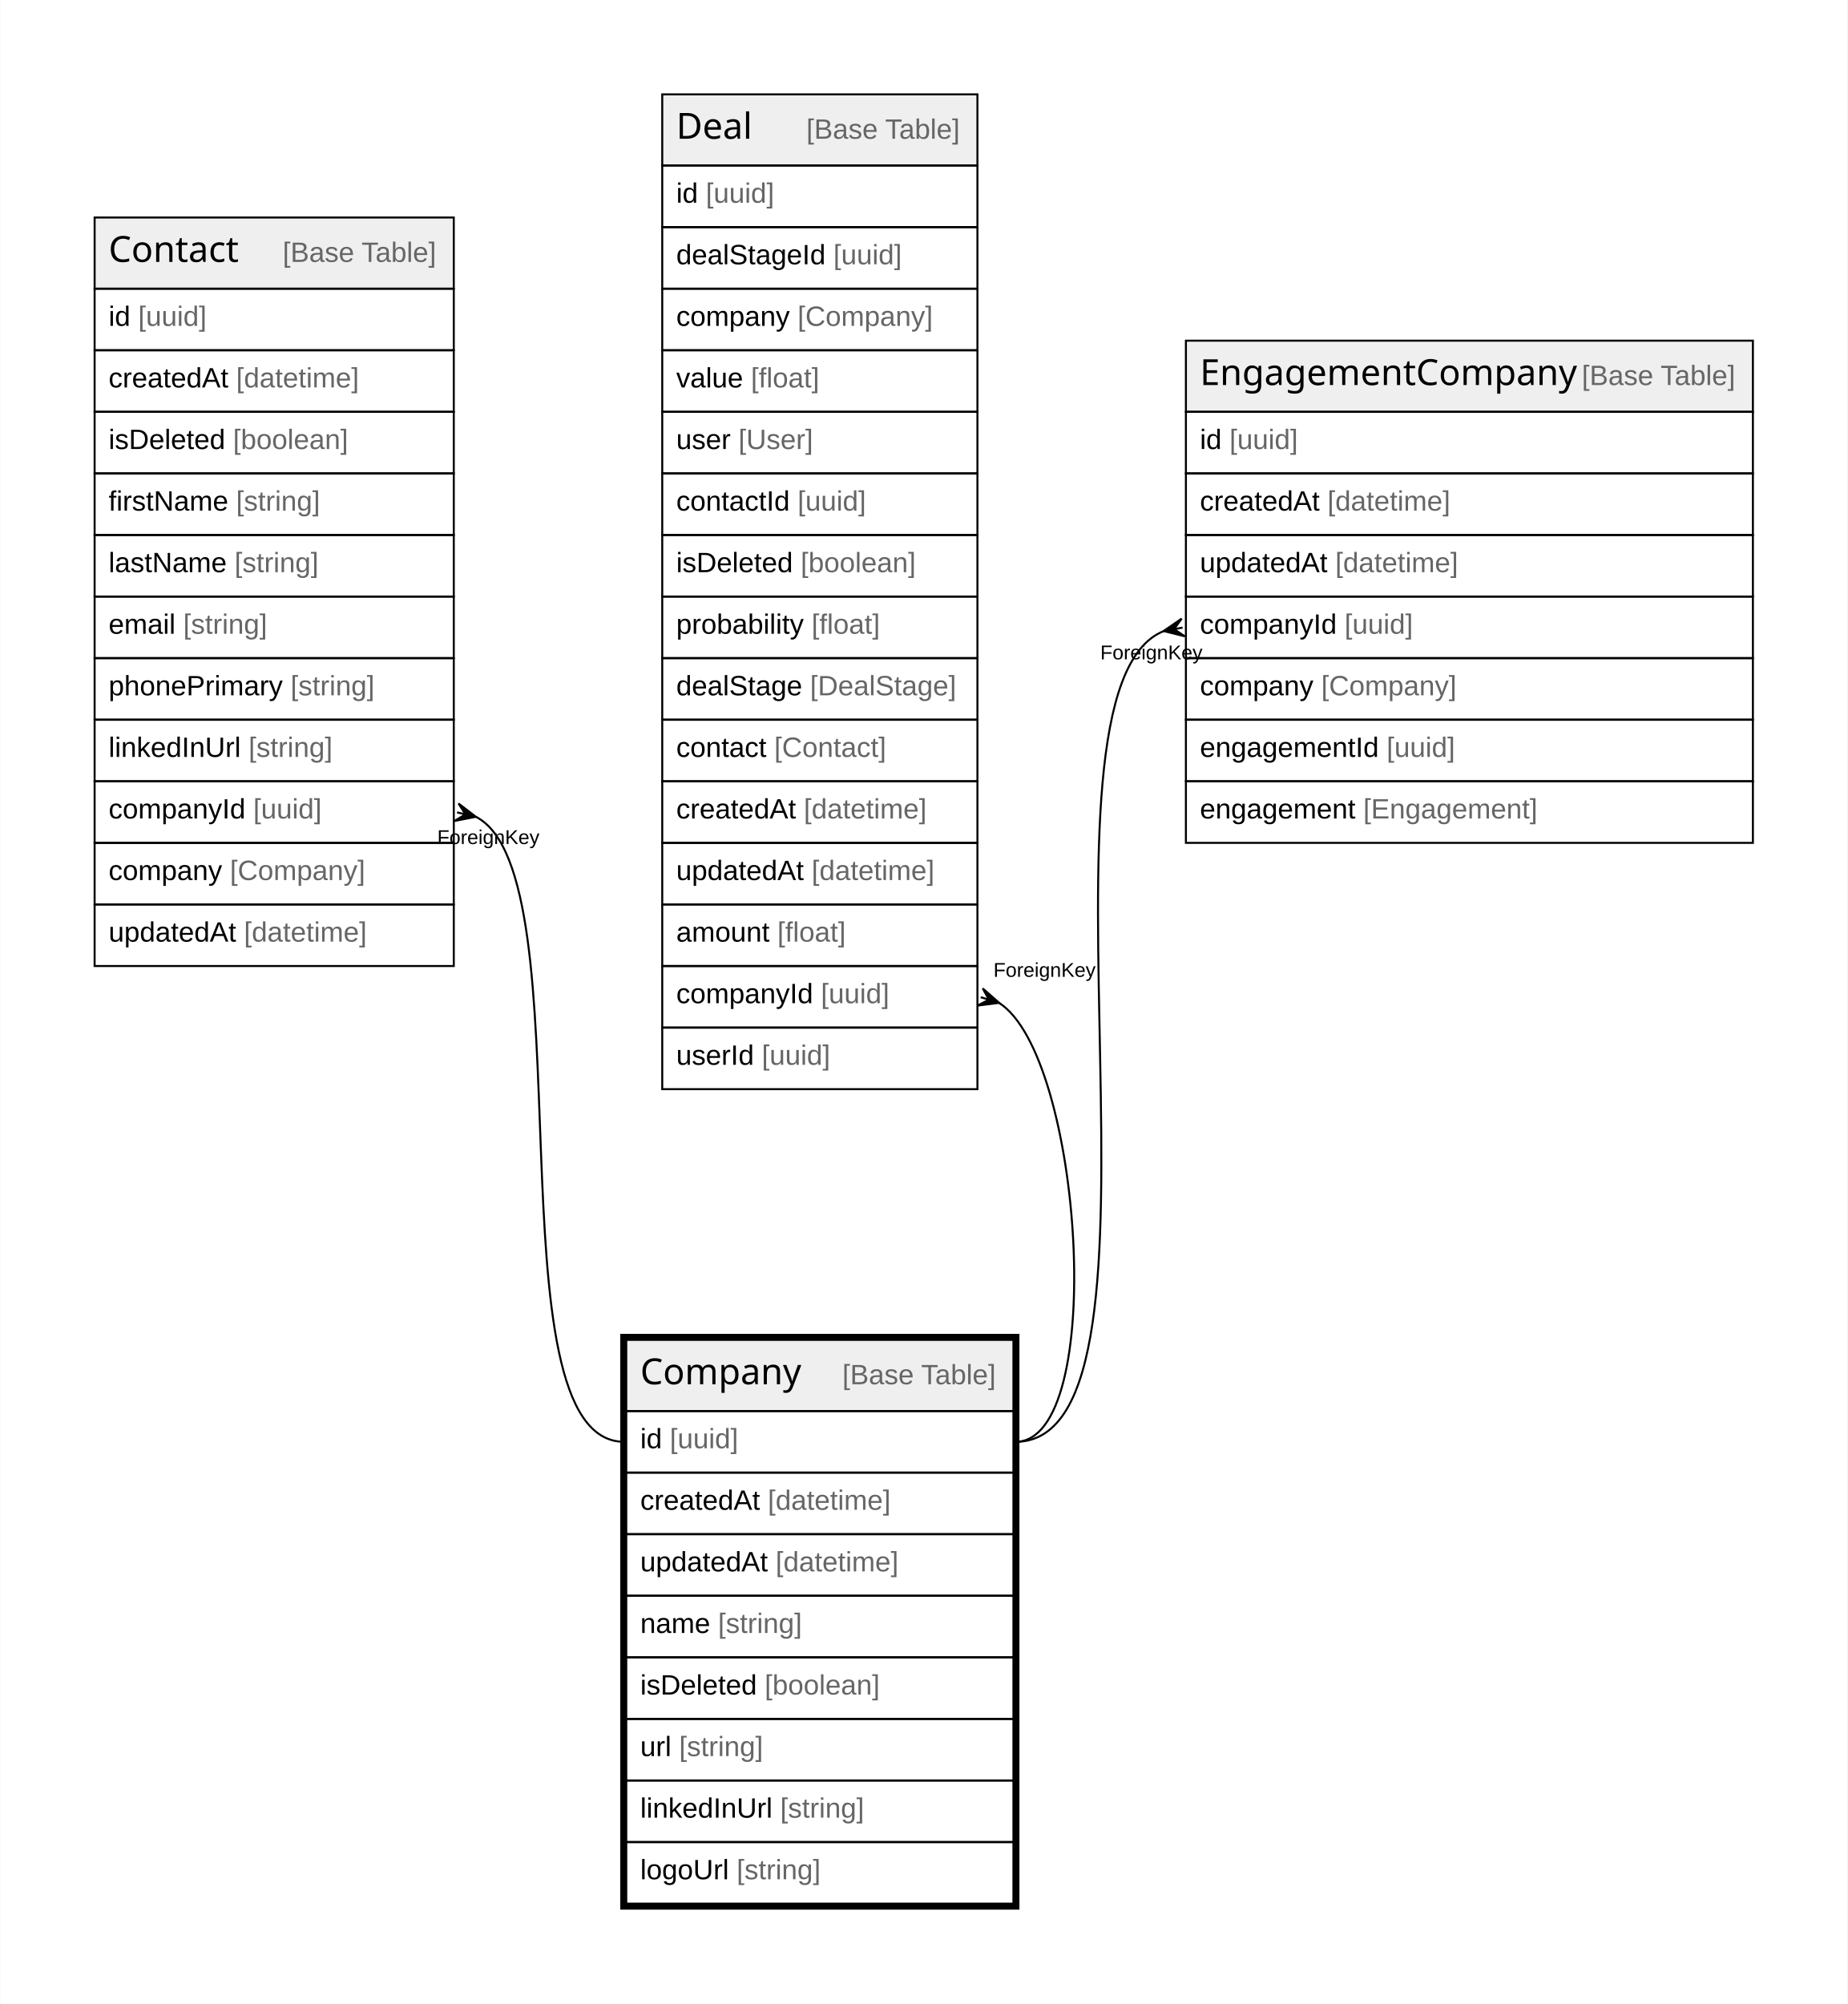
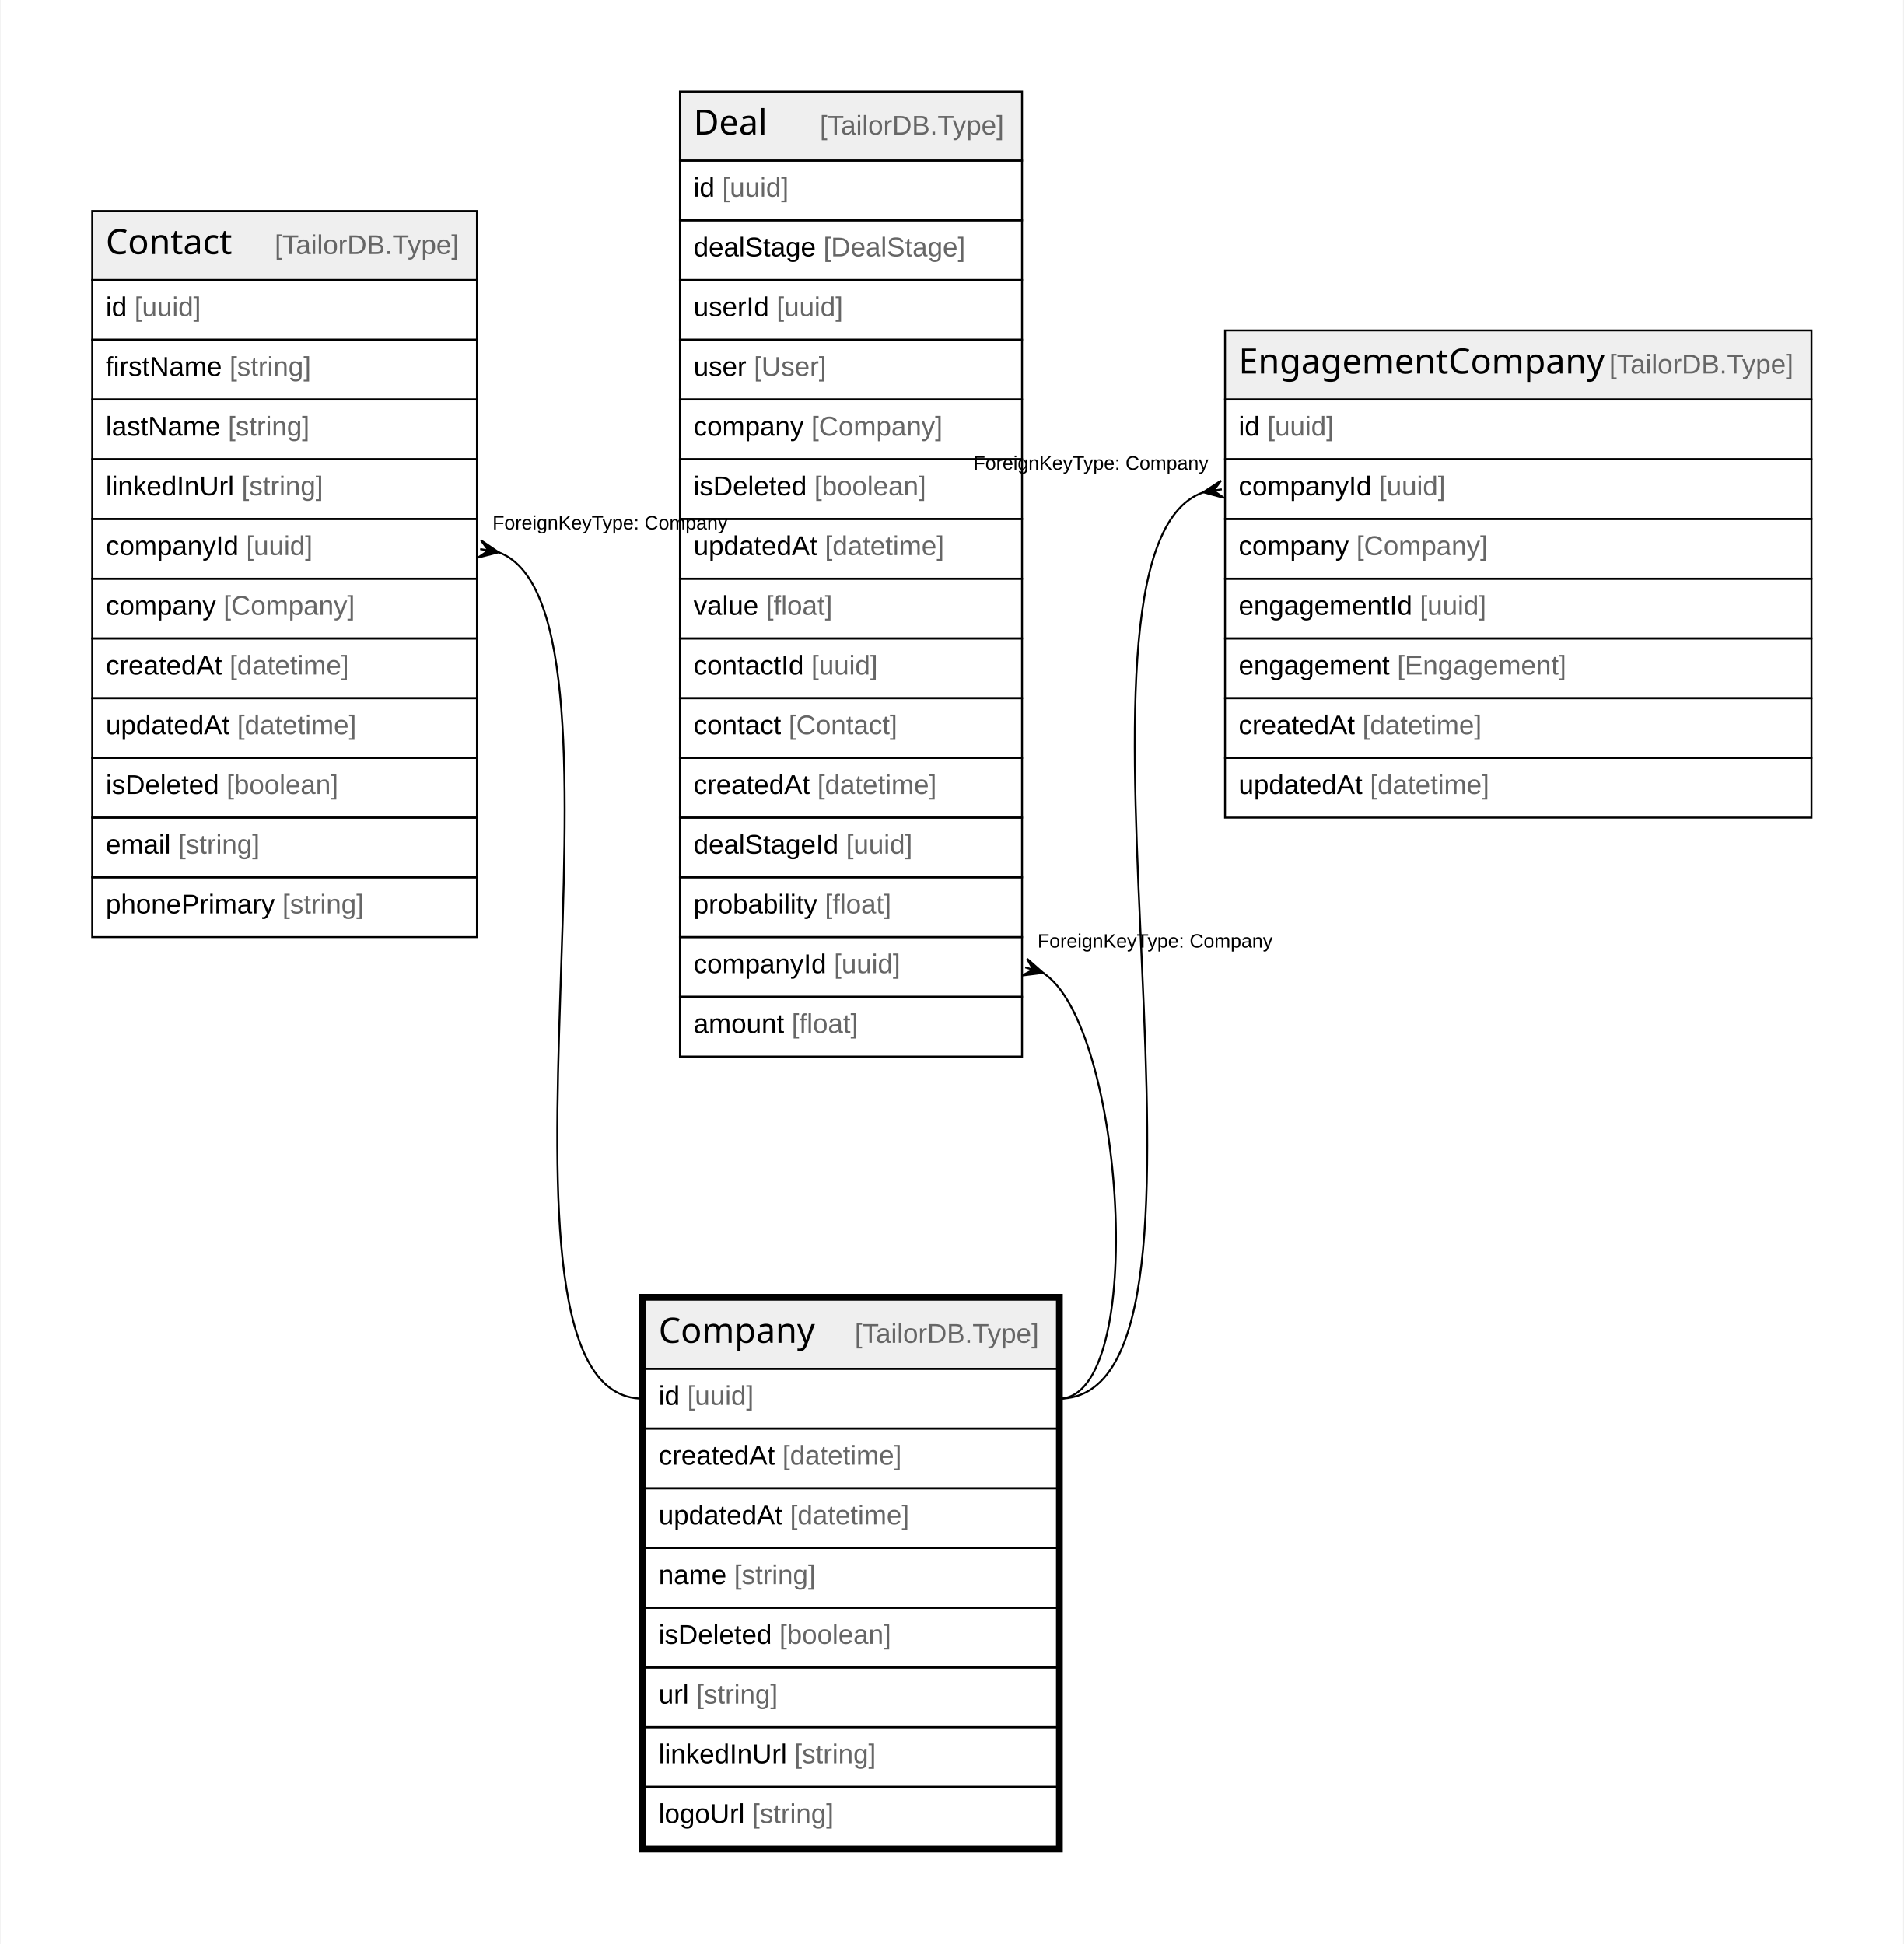
- <svg xmlns="http://www.w3.org/2000/svg" width="924pt" height="1002pt" viewBox="0.00 0.00 924.09 1002.40">
+ <svg xmlns="http://www.w3.org/2000/svg" width="981pt" height="1002pt" viewBox="0.00 0.00 980.74 1002.40">
  <g id="graph0" class="graph" transform="scale(1 1) rotate(0) translate(4 998.4)">
-     <polygon fill="white" stroke="none" points="-4,4 -4,-998.4 920.09,-998.4 920.09,4 -4,4" />
+     <polygon fill="white" stroke="none" points="-4,4 -4,-998.4 976.74,-998.4 976.74,4 -4,4" />
    <g id="node1" class="node">
-       <polygon fill="#efefef" stroke="none" points="309.2,-292.6 309.2,-328.2 502.91,-328.2 502.91,-292.6 309.2,-292.6" />
-       <polygon fill="none" stroke="black" points="309.2,-292.6 309.2,-328.2 502.91,-328.2 502.91,-292.6 309.2,-292.6" />
-       <text text-anchor="start" x="316.2" y="-306" font-family="Arial Bold" font-size="18.00">Company</text>
-       <text text-anchor="start" x="386.19" y="-306" font-family="Arial" font-size="14.00">    </text>
-       <text text-anchor="start" x="417.31" y="-306" font-family="Arial" font-size="14.00" fill="#666666">[Base Table]</text>
-       <polygon fill="none" stroke="black" points="309.2,-261.8 309.2,-292.6 502.91,-292.6 502.91,-261.8 309.2,-261.8" />
-       <text text-anchor="start" x="316.2" y="-274" font-family="Arial" font-size="14.00">id </text>
-       <text text-anchor="start" x="330.98" y="-274" font-family="Arial" font-size="14.00" fill="#666666">[uuid]</text>
-       <polygon fill="none" stroke="black" points="309.2,-231 309.2,-261.8 502.91,-261.8 502.91,-231 309.2,-231" />
-       <text text-anchor="start" x="316.2" y="-243.2" font-family="Arial" font-size="14.00">createdAt </text>
-       <text text-anchor="start" x="380.01" y="-243.2" font-family="Arial" font-size="14.00" fill="#666666">[datetime]</text>
-       <polygon fill="none" stroke="black" points="309.2,-200.2 309.2,-231 502.91,-231 502.91,-200.2 309.2,-200.2" />
-       <text text-anchor="start" x="316.2" y="-212.4" font-family="Arial" font-size="14.00">updatedAt </text>
-       <text text-anchor="start" x="383.92" y="-212.4" font-family="Arial" font-size="14.00" fill="#666666">[datetime]</text>
-       <polygon fill="none" stroke="black" points="309.2,-169.4 309.2,-200.2 502.91,-200.2 502.91,-169.4 309.2,-169.4" />
-       <text text-anchor="start" x="316.2" y="-181.6" font-family="Arial" font-size="14.00">name </text>
-       <text text-anchor="start" x="355.11" y="-181.6" font-family="Arial" font-size="14.00" fill="#666666">[string]</text>
-       <polygon fill="none" stroke="black" points="309.2,-138.6 309.2,-169.4 502.91,-169.4 502.91,-138.6 309.2,-138.6" />
-       <text text-anchor="start" x="316.2" y="-150.8" font-family="Arial" font-size="14.00">isDeleted </text>
-       <text text-anchor="start" x="378.45" y="-150.8" font-family="Arial" font-size="14.00" fill="#666666">[boolean]</text>
-       <polygon fill="none" stroke="black" points="309.2,-107.8 309.2,-138.6 502.91,-138.6 502.91,-107.8 309.2,-107.8" />
-       <text text-anchor="start" x="316.2" y="-120" font-family="Arial" font-size="14.00">url </text>
-       <text text-anchor="start" x="335.64" y="-120" font-family="Arial" font-size="14.00" fill="#666666">[string]</text>
-       <polygon fill="none" stroke="black" points="309.2,-77 309.2,-107.8 502.91,-107.8 502.91,-77 309.2,-77" />
-       <text text-anchor="start" x="316.2" y="-89.2" font-family="Arial" font-size="14.00">linkedInUrl </text>
-       <text text-anchor="start" x="386.22" y="-89.2" font-family="Arial" font-size="14.00" fill="#666666">[string]</text>
-       <polygon fill="none" stroke="black" points="309.2,-46.2 309.2,-77 502.91,-77 502.91,-46.2 309.2,-46.2" />
-       <text text-anchor="start" x="316.2" y="-58.4" font-family="Arial" font-size="14.00">logoUrl </text>
-       <text text-anchor="start" x="364.44" y="-58.4" font-family="Arial" font-size="14.00" fill="#666666">[string]</text>
-       <polygon fill="none" stroke="black" stroke-width="3" points="307.7,-44.7 307.7,-329.7 504.41,-329.7 504.41,-44.7 307.7,-44.7" />
+       <polygon fill="#efefef" stroke="none" points="328.2,-292.6 328.2,-328.2 540.56,-328.2 540.56,-292.6 328.2,-292.6" />
+       <polygon fill="none" stroke="black" points="328.2,-292.6 328.2,-328.2 540.56,-328.2 540.56,-292.6 328.2,-292.6" />
+       <text text-anchor="start" x="335.2" y="-306" font-family="Arial Bold" font-size="18.00">Company</text>
+       <text text-anchor="start" x="405.19" y="-306" font-family="Arial" font-size="14.00">    </text>
+       <text text-anchor="start" x="436.31" y="-306" font-family="Arial" font-size="14.00" fill="#666666">[TailorDB.Type]</text>
+       <polygon fill="none" stroke="black" points="328.2,-261.8 328.2,-292.6 540.56,-292.6 540.56,-261.8 328.2,-261.8" />
+       <text text-anchor="start" x="335.2" y="-274" font-family="Arial" font-size="14.00">id </text>
+       <text text-anchor="start" x="349.98" y="-274" font-family="Arial" font-size="14.00" fill="#666666">[uuid]</text>
+       <polygon fill="none" stroke="black" points="328.2,-231 328.2,-261.8 540.56,-261.8 540.56,-231 328.2,-231" />
+       <text text-anchor="start" x="335.2" y="-243.2" font-family="Arial" font-size="14.00">createdAt </text>
+       <text text-anchor="start" x="399.01" y="-243.2" font-family="Arial" font-size="14.00" fill="#666666">[datetime]</text>
+       <polygon fill="none" stroke="black" points="328.2,-200.2 328.2,-231 540.56,-231 540.56,-200.2 328.2,-200.2" />
+       <text text-anchor="start" x="335.2" y="-212.4" font-family="Arial" font-size="14.00">updatedAt </text>
+       <text text-anchor="start" x="402.92" y="-212.4" font-family="Arial" font-size="14.00" fill="#666666">[datetime]</text>
+       <polygon fill="none" stroke="black" points="328.2,-169.4 328.2,-200.2 540.56,-200.2 540.56,-169.4 328.2,-169.4" />
+       <text text-anchor="start" x="335.2" y="-181.6" font-family="Arial" font-size="14.00">name </text>
+       <text text-anchor="start" x="374.11" y="-181.6" font-family="Arial" font-size="14.00" fill="#666666">[string]</text>
+       <polygon fill="none" stroke="black" points="328.2,-138.6 328.2,-169.4 540.56,-169.4 540.56,-138.6 328.2,-138.6" />
+       <text text-anchor="start" x="335.2" y="-150.8" font-family="Arial" font-size="14.00">isDeleted </text>
+       <text text-anchor="start" x="397.45" y="-150.8" font-family="Arial" font-size="14.00" fill="#666666">[boolean]</text>
+       <polygon fill="none" stroke="black" points="328.2,-107.8 328.2,-138.6 540.56,-138.6 540.56,-107.8 328.2,-107.8" />
+       <text text-anchor="start" x="335.2" y="-120" font-family="Arial" font-size="14.00">url </text>
+       <text text-anchor="start" x="354.64" y="-120" font-family="Arial" font-size="14.00" fill="#666666">[string]</text>
+       <polygon fill="none" stroke="black" points="328.2,-77 328.2,-107.8 540.56,-107.8 540.56,-77 328.2,-77" />
+       <text text-anchor="start" x="335.2" y="-89.2" font-family="Arial" font-size="14.00">linkedInUrl </text>
+       <text text-anchor="start" x="405.22" y="-89.2" font-family="Arial" font-size="14.00" fill="#666666">[string]</text>
+       <polygon fill="none" stroke="black" points="328.2,-46.2 328.2,-77 540.56,-77 540.56,-46.2 328.2,-46.2" />
+       <text text-anchor="start" x="335.2" y="-58.4" font-family="Arial" font-size="14.00">logoUrl </text>
+       <text text-anchor="start" x="383.44" y="-58.4" font-family="Arial" font-size="14.00" fill="#666666">[string]</text>
+       <polygon fill="none" stroke="black" stroke-width="3" points="326.7,-44.7 326.7,-329.7 542.06,-329.7 542.06,-44.7 326.7,-44.7" />
    </g>
    <g id="node2" class="node">
-       <polygon fill="#efefef" stroke="none" points="43.2,-854 43.2,-889.6 222.9,-889.6 222.9,-854 43.2,-854" />
-       <polygon fill="none" stroke="black" points="43.2,-854 43.2,-889.6 222.9,-889.6 222.9,-854 43.2,-854" />
+       <polygon fill="#efefef" stroke="none" points="43.2,-854 43.2,-889.6 241.55,-889.6 241.55,-854 43.2,-854" />
+       <polygon fill="none" stroke="black" points="43.2,-854 43.2,-889.6 241.55,-889.6 241.55,-854 43.2,-854" />
      <text text-anchor="start" x="50.2" y="-867.4" font-family="Arial Bold" font-size="18.00">Contact</text>
      <text text-anchor="start" x="106.19" y="-867.4" font-family="Arial" font-size="14.00">    </text>
-       <text text-anchor="start" x="137.3" y="-867.4" font-family="Arial" font-size="14.00" fill="#666666">[Base Table]</text>
-       <polygon fill="none" stroke="black" points="43.2,-823.2 43.2,-854 222.9,-854 222.9,-823.2 43.2,-823.2" />
+       <text text-anchor="start" x="137.3" y="-867.4" font-family="Arial" font-size="14.00" fill="#666666">[TailorDB.Type]</text>
+       <polygon fill="none" stroke="black" points="43.2,-823.2 43.2,-854 241.55,-854 241.55,-823.2 43.2,-823.2" />
      <text text-anchor="start" x="50.2" y="-835.4" font-family="Arial" font-size="14.00">id </text>
      <text text-anchor="start" x="64.99" y="-835.4" font-family="Arial" font-size="14.00" fill="#666666">[uuid]</text>
-       <polygon fill="none" stroke="black" points="43.2,-792.4 43.2,-823.2 222.9,-823.2 222.9,-792.4 43.2,-792.4" />
-       <text text-anchor="start" x="50.2" y="-804.6" font-family="Arial" font-size="14.00">createdAt </text>
-       <text text-anchor="start" x="114.01" y="-804.6" font-family="Arial" font-size="14.00" fill="#666666">[datetime]</text>
-       <polygon fill="none" stroke="black" points="43.2,-761.6 43.2,-792.4 222.9,-792.4 222.9,-761.6 43.2,-761.6" />
-       <text text-anchor="start" x="50.2" y="-773.8" font-family="Arial" font-size="14.00">isDeleted </text>
-       <text text-anchor="start" x="112.45" y="-773.8" font-family="Arial" font-size="14.00" fill="#666666">[boolean]</text>
-       <polygon fill="none" stroke="black" points="43.2,-730.8 43.2,-761.6 222.9,-761.6 222.9,-730.8 43.2,-730.8" />
-       <text text-anchor="start" x="50.2" y="-743" font-family="Arial" font-size="14.00">firstName </text>
-       <text text-anchor="start" x="113.99" y="-743" font-family="Arial" font-size="14.00" fill="#666666">[string]</text>
-       <polygon fill="none" stroke="black" points="43.2,-700 43.2,-730.8 222.9,-730.8 222.9,-700 43.2,-700" />
-       <text text-anchor="start" x="50.2" y="-712.2" font-family="Arial" font-size="14.00">lastName </text>
-       <text text-anchor="start" x="113.22" y="-712.2" font-family="Arial" font-size="14.00" fill="#666666">[string]</text>
-       <polygon fill="none" stroke="black" points="43.2,-669.2 43.2,-700 222.9,-700 222.9,-669.2 43.2,-669.2" />
-       <text text-anchor="start" x="50.2" y="-681.4" font-family="Arial" font-size="14.00">email </text>
-       <text text-anchor="start" x="87.54" y="-681.4" font-family="Arial" font-size="14.00" fill="#666666">[string]</text>
-       <polygon fill="none" stroke="black" points="43.2,-638.4 43.2,-669.2 222.9,-669.2 222.9,-638.4 43.2,-638.4" />
-       <text text-anchor="start" x="50.2" y="-650.6" font-family="Arial" font-size="14.00">phonePrimary </text>
-       <text text-anchor="start" x="141.24" y="-650.6" font-family="Arial" font-size="14.00" fill="#666666">[string]</text>
-       <polygon fill="none" stroke="black" points="43.2,-607.6 43.2,-638.4 222.9,-638.4 222.9,-607.6 43.2,-607.6" />
-       <text text-anchor="start" x="50.2" y="-619.8" font-family="Arial" font-size="14.00">linkedInUrl </text>
-       <text text-anchor="start" x="120.23" y="-619.8" font-family="Arial" font-size="14.00" fill="#666666">[string]</text>
-       <polygon fill="none" stroke="black" points="43.2,-576.8 43.2,-607.6 222.9,-607.6 222.9,-576.8 43.2,-576.8" />
-       <text text-anchor="start" x="50.2" y="-589" font-family="Arial" font-size="14.00">companyId </text>
-       <text text-anchor="start" x="122.57" y="-589" font-family="Arial" font-size="14.00" fill="#666666">[uuid]</text>
-       <polygon fill="none" stroke="black" points="43.2,-546 43.2,-576.8 222.9,-576.8 222.9,-546 43.2,-546" />
-       <text text-anchor="start" x="50.2" y="-558.2" font-family="Arial" font-size="14.00">company </text>
-       <text text-anchor="start" x="110.9" y="-558.2" font-family="Arial" font-size="14.00" fill="#666666">[Company]</text>
-       <polygon fill="none" stroke="black" points="43.2,-515.2 43.2,-546 222.9,-546 222.9,-515.2 43.2,-515.2" />
-       <text text-anchor="start" x="50.2" y="-527.4" font-family="Arial" font-size="14.00">updatedAt </text>
-       <text text-anchor="start" x="117.92" y="-527.4" font-family="Arial" font-size="14.00" fill="#666666">[datetime]</text>
+       <polygon fill="none" stroke="black" points="43.2,-792.4 43.2,-823.2 241.55,-823.2 241.55,-792.4 43.2,-792.4" />
+       <text text-anchor="start" x="50.2" y="-804.6" font-family="Arial" font-size="14.00">firstName </text>
+       <text text-anchor="start" x="113.99" y="-804.6" font-family="Arial" font-size="14.00" fill="#666666">[string]</text>
+       <polygon fill="none" stroke="black" points="43.2,-761.6 43.2,-792.4 241.55,-792.4 241.55,-761.6 43.2,-761.6" />
+       <text text-anchor="start" x="50.2" y="-773.8" font-family="Arial" font-size="14.00">lastName </text>
+       <text text-anchor="start" x="113.22" y="-773.8" font-family="Arial" font-size="14.00" fill="#666666">[string]</text>
+       <polygon fill="none" stroke="black" points="43.2,-730.8 43.2,-761.6 241.55,-761.6 241.55,-730.8 43.2,-730.8" />
+       <text text-anchor="start" x="50.2" y="-743" font-family="Arial" font-size="14.00">linkedInUrl </text>
+       <text text-anchor="start" x="120.23" y="-743" font-family="Arial" font-size="14.00" fill="#666666">[string]</text>
+       <polygon fill="none" stroke="black" points="43.2,-700 43.2,-730.8 241.55,-730.8 241.55,-700 43.2,-700" />
+       <text text-anchor="start" x="50.2" y="-712.2" font-family="Arial" font-size="14.00">companyId </text>
+       <text text-anchor="start" x="122.57" y="-712.2" font-family="Arial" font-size="14.00" fill="#666666">[uuid]</text>
+       <polygon fill="none" stroke="black" points="43.2,-669.2 43.2,-700 241.55,-700 241.55,-669.2 43.2,-669.2" />
+       <text text-anchor="start" x="50.2" y="-681.4" font-family="Arial" font-size="14.00">company </text>
+       <text text-anchor="start" x="110.9" y="-681.4" font-family="Arial" font-size="14.00" fill="#666666">[Company]</text>
+       <polygon fill="none" stroke="black" points="43.2,-638.4 43.2,-669.2 241.55,-669.2 241.55,-638.4 43.2,-638.4" />
+       <text text-anchor="start" x="50.2" y="-650.6" font-family="Arial" font-size="14.00">createdAt </text>
+       <text text-anchor="start" x="114.01" y="-650.6" font-family="Arial" font-size="14.00" fill="#666666">[datetime]</text>
+       <polygon fill="none" stroke="black" points="43.2,-607.6 43.2,-638.4 241.55,-638.4 241.55,-607.6 43.2,-607.6" />
+       <text text-anchor="start" x="50.2" y="-619.8" font-family="Arial" font-size="14.00">updatedAt </text>
+       <text text-anchor="start" x="117.92" y="-619.8" font-family="Arial" font-size="14.00" fill="#666666">[datetime]</text>
+       <polygon fill="none" stroke="black" points="43.2,-576.8 43.2,-607.6 241.55,-607.6 241.55,-576.8 43.2,-576.8" />
+       <text text-anchor="start" x="50.2" y="-589" font-family="Arial" font-size="14.00">isDeleted </text>
+       <text text-anchor="start" x="112.45" y="-589" font-family="Arial" font-size="14.00" fill="#666666">[boolean]</text>
+       <polygon fill="none" stroke="black" points="43.2,-546 43.2,-576.8 241.55,-576.8 241.55,-546 43.2,-546" />
+       <text text-anchor="start" x="50.2" y="-558.2" font-family="Arial" font-size="14.00">email </text>
+       <text text-anchor="start" x="87.54" y="-558.2" font-family="Arial" font-size="14.00" fill="#666666">[string]</text>
+       <polygon fill="none" stroke="black" points="43.2,-515.2 43.2,-546 241.55,-546 241.55,-515.2 43.2,-515.2" />
+       <text text-anchor="start" x="50.2" y="-527.4" font-family="Arial" font-size="14.00">phonePrimary </text>
+       <text text-anchor="start" x="141.24" y="-527.4" font-family="Arial" font-size="14.00" fill="#666666">[string]</text>
    </g>
    <g id="edge1" class="edge">
-       <path fill="none" stroke="black" d="M233.95,-589.85C290.55,-561.02 239.41,-277.2 308.2,-277.2" />
-       <polygon fill="black" stroke="black" points="233.96,-589.84 223.2,-587.74 228.77,-591.06 224.55,-592.05 224.55,-592.05 224.55,-592.05 228.77,-591.06 225.26,-596.5 233.96,-589.84" />
-       <text text-anchor="start" x="214.62" y="-576.2" font-family="Arial" font-size="10.00">ForeignKey</text>
+       <path fill="none" stroke="black" d="M252.74,-713.63C333.58,-683.48 231.7,-277.2 327.2,-277.2" />
+       <polygon fill="black" stroke="black" points="252.73,-713.63 242.11,-710.91 247.48,-714.55 243.21,-715.29 243.21,-715.29 243.21,-715.29 247.48,-714.55 243.65,-719.78 252.73,-713.63" />
+       <text text-anchor="start" x="249.55" y="-725.4" font-family="Arial" font-size="10.00">ForeignKeyType: Company</text>
    </g>
    <g id="node3" class="node">
-       <polygon fill="#efefef" stroke="none" points="327.2,-915.6 327.2,-951.2 484.9,-951.2 484.9,-915.6 327.2,-915.6" />
-       <polygon fill="none" stroke="black" points="327.2,-915.6 327.2,-951.2 484.9,-951.2 484.9,-915.6 327.2,-915.6" />
-       <text text-anchor="start" x="334.2" y="-929" font-family="Arial Bold" font-size="18.00">Deal</text>
-       <text text-anchor="start" x="368.18" y="-929" font-family="Arial" font-size="14.00">    </text>
-       <text text-anchor="start" x="399.3" y="-929" font-family="Arial" font-size="14.00" fill="#666666">[Base Table]</text>
-       <polygon fill="none" stroke="black" points="327.2,-884.8 327.2,-915.6 484.9,-915.6 484.9,-884.8 327.2,-884.8" />
-       <text text-anchor="start" x="334.2" y="-897" font-family="Arial" font-size="14.00">id </text>
-       <text text-anchor="start" x="348.99" y="-897" font-family="Arial" font-size="14.00" fill="#666666">[uuid]</text>
-       <polygon fill="none" stroke="black" points="327.2,-854 327.2,-884.8 484.9,-884.8 484.9,-854 327.2,-854" />
-       <text text-anchor="start" x="334.2" y="-866.2" font-family="Arial" font-size="14.00">dealStageId </text>
-       <text text-anchor="start" x="412.82" y="-866.2" font-family="Arial" font-size="14.00" fill="#666666">[uuid]</text>
-       <polygon fill="none" stroke="black" points="327.2,-823.2 327.2,-854 484.9,-854 484.9,-823.2 327.2,-823.2" />
-       <text text-anchor="start" x="334.2" y="-835.4" font-family="Arial" font-size="14.00">company </text>
-       <text text-anchor="start" x="394.9" y="-835.4" font-family="Arial" font-size="14.00" fill="#666666">[Company]</text>
-       <polygon fill="none" stroke="black" points="327.2,-792.4 327.2,-823.2 484.9,-823.2 484.9,-792.4 327.2,-792.4" />
-       <text text-anchor="start" x="334.2" y="-804.6" font-family="Arial" font-size="14.00">value </text>
-       <text text-anchor="start" x="371.56" y="-804.6" font-family="Arial" font-size="14.00" fill="#666666">[float]</text>
-       <polygon fill="none" stroke="black" points="327.2,-761.6 327.2,-792.4 484.9,-792.4 484.9,-761.6 327.2,-761.6" />
-       <text text-anchor="start" x="334.2" y="-773.8" font-family="Arial" font-size="14.00">user </text>
-       <text text-anchor="start" x="365.33" y="-773.8" font-family="Arial" font-size="14.00" fill="#666666">[User]</text>
-       <polygon fill="none" stroke="black" points="327.2,-730.8 327.2,-761.6 484.9,-761.6 484.9,-730.8 327.2,-730.8" />
-       <text text-anchor="start" x="334.2" y="-743" font-family="Arial" font-size="14.00">contactId </text>
-       <text text-anchor="start" x="394.91" y="-743" font-family="Arial" font-size="14.00" fill="#666666">[uuid]</text>
-       <polygon fill="none" stroke="black" points="327.2,-700 327.2,-730.8 484.9,-730.8 484.9,-700 327.2,-700" />
-       <text text-anchor="start" x="334.2" y="-712.2" font-family="Arial" font-size="14.00">isDeleted </text>
-       <text text-anchor="start" x="396.46" y="-712.2" font-family="Arial" font-size="14.00" fill="#666666">[boolean]</text>
-       <polygon fill="none" stroke="black" points="327.2,-669.2 327.2,-700 484.9,-700 484.9,-669.2 327.2,-669.2" />
-       <text text-anchor="start" x="334.2" y="-681.4" font-family="Arial" font-size="14.00">probability </text>
-       <text text-anchor="start" x="401.91" y="-681.4" font-family="Arial" font-size="14.00" fill="#666666">[float]</text>
-       <polygon fill="none" stroke="black" points="327.2,-638.4 327.2,-669.2 484.9,-669.2 484.9,-638.4 327.2,-638.4" />
-       <text text-anchor="start" x="334.2" y="-650.6" font-family="Arial" font-size="14.00">dealStage </text>
-       <text text-anchor="start" x="401.15" y="-650.6" font-family="Arial" font-size="14.00" fill="#666666">[DealStage]</text>
-       <polygon fill="none" stroke="black" points="327.2,-607.6 327.2,-638.4 484.9,-638.4 484.9,-607.6 327.2,-607.6" />
-       <text text-anchor="start" x="334.2" y="-619.8" font-family="Arial" font-size="14.00">contact </text>
-       <text text-anchor="start" x="383.23" y="-619.8" font-family="Arial" font-size="14.00" fill="#666666">[Contact]</text>
-       <polygon fill="none" stroke="black" points="327.2,-576.8 327.2,-607.6 484.9,-607.6 484.9,-576.8 327.2,-576.8" />
-       <text text-anchor="start" x="334.2" y="-589" font-family="Arial" font-size="14.00">createdAt </text>
-       <text text-anchor="start" x="398.02" y="-589" font-family="Arial" font-size="14.00" fill="#666666">[datetime]</text>
-       <polygon fill="none" stroke="black" points="327.2,-546 327.2,-576.8 484.9,-576.8 484.9,-546 327.2,-546" />
-       <text text-anchor="start" x="334.2" y="-558.2" font-family="Arial" font-size="14.00">updatedAt </text>
-       <text text-anchor="start" x="401.93" y="-558.2" font-family="Arial" font-size="14.00" fill="#666666">[datetime]</text>
-       <polygon fill="none" stroke="black" points="327.2,-515.2 327.2,-546 484.9,-546 484.9,-515.2 327.2,-515.2" />
-       <text text-anchor="start" x="334.2" y="-527.4" font-family="Arial" font-size="14.00">amount </text>
-       <text text-anchor="start" x="384.79" y="-527.4" font-family="Arial" font-size="14.00" fill="#666666">[float]</text>
-       <polygon fill="none" stroke="black" points="327.2,-484.4 327.2,-515.2 484.9,-515.2 484.9,-484.4 327.2,-484.4" />
-       <text text-anchor="start" x="334.2" y="-496.6" font-family="Arial" font-size="14.00">companyId </text>
-       <text text-anchor="start" x="406.58" y="-496.6" font-family="Arial" font-size="14.00" fill="#666666">[uuid]</text>
-       <polygon fill="none" stroke="black" points="327.2,-453.6 327.2,-484.4 484.9,-484.4 484.9,-453.6 327.2,-453.6" />
-       <text text-anchor="start" x="334.2" y="-465.8" font-family="Arial" font-size="14.00">userId </text>
-       <text text-anchor="start" x="377" y="-465.8" font-family="Arial" font-size="14.00" fill="#666666">[uuid]</text>
+       <polygon fill="#efefef" stroke="none" points="346.2,-915.6 346.2,-951.2 522.55,-951.2 522.55,-915.6 346.2,-915.6" />
+       <polygon fill="none" stroke="black" points="346.2,-915.6 346.2,-951.2 522.55,-951.2 522.55,-915.6 346.2,-915.6" />
+       <text text-anchor="start" x="353.2" y="-929" font-family="Arial Bold" font-size="18.00">Deal</text>
+       <text text-anchor="start" x="387.18" y="-929" font-family="Arial" font-size="14.00">    </text>
+       <text text-anchor="start" x="418.3" y="-929" font-family="Arial" font-size="14.00" fill="#666666">[TailorDB.Type]</text>
+       <polygon fill="none" stroke="black" points="346.2,-884.8 346.2,-915.6 522.55,-915.6 522.55,-884.8 346.2,-884.8" />
+       <text text-anchor="start" x="353.2" y="-897" font-family="Arial" font-size="14.00">id </text>
+       <text text-anchor="start" x="367.99" y="-897" font-family="Arial" font-size="14.00" fill="#666666">[uuid]</text>
+       <polygon fill="none" stroke="black" points="346.2,-854 346.2,-884.8 522.55,-884.8 522.55,-854 346.2,-854" />
+       <text text-anchor="start" x="353.2" y="-866.2" font-family="Arial" font-size="14.00">dealStage </text>
+       <text text-anchor="start" x="420.15" y="-866.2" font-family="Arial" font-size="14.00" fill="#666666">[DealStage]</text>
+       <polygon fill="none" stroke="black" points="346.2,-823.2 346.2,-854 522.55,-854 522.55,-823.2 346.2,-823.2" />
+       <text text-anchor="start" x="353.2" y="-835.4" font-family="Arial" font-size="14.00">userId </text>
+       <text text-anchor="start" x="396" y="-835.4" font-family="Arial" font-size="14.00" fill="#666666">[uuid]</text>
+       <polygon fill="none" stroke="black" points="346.2,-792.4 346.2,-823.2 522.55,-823.2 522.55,-792.4 346.2,-792.4" />
+       <text text-anchor="start" x="353.2" y="-804.6" font-family="Arial" font-size="14.00">user </text>
+       <text text-anchor="start" x="384.33" y="-804.6" font-family="Arial" font-size="14.00" fill="#666666">[User]</text>
+       <polygon fill="none" stroke="black" points="346.2,-761.6 346.2,-792.4 522.55,-792.4 522.55,-761.6 346.2,-761.6" />
+       <text text-anchor="start" x="353.2" y="-773.8" font-family="Arial" font-size="14.00">company </text>
+       <text text-anchor="start" x="413.9" y="-773.8" font-family="Arial" font-size="14.00" fill="#666666">[Company]</text>
+       <polygon fill="none" stroke="black" points="346.2,-730.8 346.2,-761.6 522.55,-761.6 522.55,-730.8 346.2,-730.8" />
+       <text text-anchor="start" x="353.2" y="-743" font-family="Arial" font-size="14.00">isDeleted </text>
+       <text text-anchor="start" x="415.46" y="-743" font-family="Arial" font-size="14.00" fill="#666666">[boolean]</text>
+       <polygon fill="none" stroke="black" points="346.2,-700 346.2,-730.8 522.55,-730.8 522.55,-700 346.2,-700" />
+       <text text-anchor="start" x="353.2" y="-712.2" font-family="Arial" font-size="14.00">updatedAt </text>
+       <text text-anchor="start" x="420.93" y="-712.2" font-family="Arial" font-size="14.00" fill="#666666">[datetime]</text>
+       <polygon fill="none" stroke="black" points="346.2,-669.2 346.2,-700 522.55,-700 522.55,-669.2 346.2,-669.2" />
+       <text text-anchor="start" x="353.2" y="-681.4" font-family="Arial" font-size="14.00">value </text>
+       <text text-anchor="start" x="390.56" y="-681.4" font-family="Arial" font-size="14.00" fill="#666666">[float]</text>
+       <polygon fill="none" stroke="black" points="346.2,-638.4 346.2,-669.2 522.55,-669.2 522.55,-638.4 346.2,-638.4" />
+       <text text-anchor="start" x="353.2" y="-650.6" font-family="Arial" font-size="14.00">contactId </text>
+       <text text-anchor="start" x="413.91" y="-650.6" font-family="Arial" font-size="14.00" fill="#666666">[uuid]</text>
+       <polygon fill="none" stroke="black" points="346.2,-607.6 346.2,-638.4 522.55,-638.4 522.55,-607.6 346.2,-607.6" />
+       <text text-anchor="start" x="353.2" y="-619.8" font-family="Arial" font-size="14.00">contact </text>
+       <text text-anchor="start" x="402.23" y="-619.8" font-family="Arial" font-size="14.00" fill="#666666">[Contact]</text>
+       <polygon fill="none" stroke="black" points="346.2,-576.8 346.2,-607.6 522.55,-607.6 522.55,-576.8 346.2,-576.8" />
+       <text text-anchor="start" x="353.2" y="-589" font-family="Arial" font-size="14.00">createdAt </text>
+       <text text-anchor="start" x="417.02" y="-589" font-family="Arial" font-size="14.00" fill="#666666">[datetime]</text>
+       <polygon fill="none" stroke="black" points="346.2,-546 346.2,-576.8 522.55,-576.8 522.55,-546 346.2,-546" />
+       <text text-anchor="start" x="353.2" y="-558.2" font-family="Arial" font-size="14.00">dealStageId </text>
+       <text text-anchor="start" x="431.82" y="-558.2" font-family="Arial" font-size="14.00" fill="#666666">[uuid]</text>
+       <polygon fill="none" stroke="black" points="346.2,-515.2 346.2,-546 522.55,-546 522.55,-515.2 346.2,-515.2" />
+       <text text-anchor="start" x="353.2" y="-527.4" font-family="Arial" font-size="14.00">probability </text>
+       <text text-anchor="start" x="420.91" y="-527.4" font-family="Arial" font-size="14.00" fill="#666666">[float]</text>
+       <polygon fill="none" stroke="black" points="346.2,-484.4 346.2,-515.2 522.55,-515.2 522.55,-484.4 346.2,-484.4" />
+       <text text-anchor="start" x="353.2" y="-496.6" font-family="Arial" font-size="14.00">companyId </text>
+       <text text-anchor="start" x="425.58" y="-496.6" font-family="Arial" font-size="14.00" fill="#666666">[uuid]</text>
+       <polygon fill="none" stroke="black" points="346.2,-453.6 346.2,-484.4 522.55,-484.4 522.55,-453.6 346.2,-453.6" />
+       <text text-anchor="start" x="353.2" y="-465.8" font-family="Arial" font-size="14.00">amount </text>
+       <text text-anchor="start" x="403.79" y="-465.8" font-family="Arial" font-size="14.00" fill="#666666">[float]</text>
    </g>
    <g id="edge2" class="edge">
-       <path fill="none" stroke="black" d="M495.62,-496.82C537.67,-470.41 550.14,-277.2 503.91,-277.2" />
-       <polygon fill="black" stroke="black" points="495.78,-496.77 484.9,-495.4 490.68,-498.34 486.54,-499.6 486.54,-499.6 486.54,-499.6 490.68,-498.34 487.54,-504 495.78,-496.77" />
-       <text text-anchor="start" x="492.9" y="-509.8" font-family="Arial" font-size="10.00">ForeignKey</text>
+       <path fill="none" stroke="black" d="M533.27,-496.82C575.32,-470.41 587.79,-277.2 541.56,-277.2" />
+       <polygon fill="black" stroke="black" points="533.43,-496.77 522.55,-495.4 528.33,-498.34 524.19,-499.6 524.19,-499.6 524.19,-499.6 528.33,-498.34 525.19,-504 533.43,-496.77" />
+       <text text-anchor="start" x="530.55" y="-509.8" font-family="Arial" font-size="10.00">ForeignKeyType: Company</text>
    </g>
    <g id="node4" class="node">
-       <polygon fill="#efefef" stroke="none" points="589.21,-792.4 589.21,-828 872.89,-828 872.89,-792.4 589.21,-792.4" />
-       <polygon fill="none" stroke="black" points="589.21,-792.4 589.21,-828 872.89,-828 872.89,-792.4 589.21,-792.4" />
-       <text text-anchor="start" x="596.21" y="-805.8" font-family="Arial Bold" font-size="18.00">EngagementCompany</text>
-       <text text-anchor="start" x="756.17" y="-805.8" font-family="Arial" font-size="14.00">    </text>
-       <text text-anchor="start" x="787.29" y="-805.8" font-family="Arial" font-size="14.00" fill="#666666">[Base Table]</text>
-       <polygon fill="none" stroke="black" points="589.21,-761.6 589.21,-792.4 872.89,-792.4 872.89,-761.6 589.21,-761.6" />
-       <text text-anchor="start" x="596.21" y="-773.8" font-family="Arial" font-size="14.00">id </text>
-       <text text-anchor="start" x="611" y="-773.8" font-family="Arial" font-size="14.00" fill="#666666">[uuid]</text>
-       <polygon fill="none" stroke="black" points="589.21,-730.8 589.21,-761.6 872.89,-761.6 872.89,-730.8 589.21,-730.8" />
-       <text text-anchor="start" x="596.21" y="-743" font-family="Arial" font-size="14.00">createdAt </text>
-       <text text-anchor="start" x="660.03" y="-743" font-family="Arial" font-size="14.00" fill="#666666">[datetime]</text>
-       <polygon fill="none" stroke="black" points="589.21,-700 589.21,-730.8 872.89,-730.8 872.89,-700 589.21,-700" />
-       <text text-anchor="start" x="596.21" y="-712.2" font-family="Arial" font-size="14.00">updatedAt </text>
-       <text text-anchor="start" x="663.94" y="-712.2" font-family="Arial" font-size="14.00" fill="#666666">[datetime]</text>
-       <polygon fill="none" stroke="black" points="589.21,-669.2 589.21,-700 872.89,-700 872.89,-669.2 589.21,-669.2" />
-       <text text-anchor="start" x="596.21" y="-681.4" font-family="Arial" font-size="14.00">companyId </text>
-       <text text-anchor="start" x="668.58" y="-681.4" font-family="Arial" font-size="14.00" fill="#666666">[uuid]</text>
-       <polygon fill="none" stroke="black" points="589.21,-638.4 589.21,-669.2 872.89,-669.2 872.89,-638.4 589.21,-638.4" />
-       <text text-anchor="start" x="596.21" y="-650.6" font-family="Arial" font-size="14.00">company </text>
-       <text text-anchor="start" x="656.91" y="-650.6" font-family="Arial" font-size="14.00" fill="#666666">[Company]</text>
-       <polygon fill="none" stroke="black" points="589.21,-607.6 589.21,-638.4 872.89,-638.4 872.89,-607.6 589.21,-607.6" />
-       <text text-anchor="start" x="596.21" y="-619.8" font-family="Arial" font-size="14.00">engagementId </text>
-       <text text-anchor="start" x="689.62" y="-619.8" font-family="Arial" font-size="14.00" fill="#666666">[uuid]</text>
-       <polygon fill="none" stroke="black" points="589.21,-576.8 589.21,-607.6 872.89,-607.6 872.89,-576.8 589.21,-576.8" />
-       <text text-anchor="start" x="596.21" y="-589" font-family="Arial" font-size="14.00">engagement </text>
-       <text text-anchor="start" x="677.94" y="-589" font-family="Arial" font-size="14.00" fill="#666666">[Engagement]</text>
+       <polygon fill="#efefef" stroke="none" points="627.21,-792.4 627.21,-828 929.54,-828 929.54,-792.4 627.21,-792.4" />
+       <polygon fill="none" stroke="black" points="627.21,-792.4 627.21,-828 929.54,-828 929.54,-792.4 627.21,-792.4" />
+       <text text-anchor="start" x="634.21" y="-805.8" font-family="Arial Bold" font-size="18.00">EngagementCompany</text>
+       <text text-anchor="start" x="794.17" y="-805.8" font-family="Arial" font-size="14.00">    </text>
+       <text text-anchor="start" x="825.29" y="-805.8" font-family="Arial" font-size="14.00" fill="#666666">[TailorDB.Type]</text>
+       <polygon fill="none" stroke="black" points="627.21,-761.6 627.21,-792.4 929.54,-792.4 929.54,-761.6 627.21,-761.6" />
+       <text text-anchor="start" x="634.21" y="-773.8" font-family="Arial" font-size="14.00">id </text>
+       <text text-anchor="start" x="649" y="-773.8" font-family="Arial" font-size="14.00" fill="#666666">[uuid]</text>
+       <polygon fill="none" stroke="black" points="627.21,-730.8 627.21,-761.6 929.54,-761.6 929.54,-730.8 627.21,-730.8" />
+       <text text-anchor="start" x="634.21" y="-743" font-family="Arial" font-size="14.00">companyId </text>
+       <text text-anchor="start" x="706.58" y="-743" font-family="Arial" font-size="14.00" fill="#666666">[uuid]</text>
+       <polygon fill="none" stroke="black" points="627.21,-700 627.21,-730.8 929.54,-730.8 929.54,-700 627.21,-700" />
+       <text text-anchor="start" x="634.21" y="-712.2" font-family="Arial" font-size="14.00">company </text>
+       <text text-anchor="start" x="694.91" y="-712.2" font-family="Arial" font-size="14.00" fill="#666666">[Company]</text>
+       <polygon fill="none" stroke="black" points="627.21,-669.2 627.21,-700 929.54,-700 929.54,-669.2 627.21,-669.2" />
+       <text text-anchor="start" x="634.21" y="-681.4" font-family="Arial" font-size="14.00">engagementId </text>
+       <text text-anchor="start" x="727.62" y="-681.4" font-family="Arial" font-size="14.00" fill="#666666">[uuid]</text>
+       <polygon fill="none" stroke="black" points="627.21,-638.4 627.21,-669.2 929.54,-669.2 929.54,-638.4 627.21,-638.4" />
+       <text text-anchor="start" x="634.21" y="-650.6" font-family="Arial" font-size="14.00">engagement </text>
+       <text text-anchor="start" x="715.94" y="-650.6" font-family="Arial" font-size="14.00" fill="#666666">[Engagement]</text>
+       <polygon fill="none" stroke="black" points="627.21,-607.6 627.21,-638.4 929.54,-638.4 929.54,-607.6 627.21,-607.6" />
+       <text text-anchor="start" x="634.21" y="-619.8" font-family="Arial" font-size="14.00">createdAt </text>
+       <text text-anchor="start" x="698.03" y="-619.8" font-family="Arial" font-size="14.00" fill="#666666">[datetime]</text>
+       <polygon fill="none" stroke="black" points="627.21,-576.8 627.21,-607.6 929.54,-607.6 929.54,-576.8 627.21,-576.8" />
+       <text text-anchor="start" x="634.21" y="-589" font-family="Arial" font-size="14.00">updatedAt </text>
+       <text text-anchor="start" x="701.94" y="-589" font-family="Arial" font-size="14.00" fill="#666666">[datetime]</text>
    </g>
    <g id="edge3" class="edge">
-       <path fill="none" stroke="black" d="M578.24,-682.78C503.33,-653.39 592.75,-277.2 503.91,-277.2" />
-       <polygon fill="black" stroke="black" points="578.05,-682.75 587.08,-688.97 583.29,-683.7 587.55,-684.48 587.55,-684.48 587.55,-684.48 583.29,-683.7 588.69,-680.11 578.05,-682.75" />
-       <text text-anchor="start" x="546.36" y="-668.6" font-family="Arial" font-size="10.00">ForeignKey</text>
+       <path fill="none" stroke="black" d="M616.15,-744.59C528.73,-714.69 643.84,-277.2 541.56,-277.2" />
+       <polygon fill="black" stroke="black" points="616.01,-744.57 625.17,-750.59 621.28,-745.41 625.55,-746.09 625.55,-746.09 625.55,-746.09 621.28,-745.41 626.59,-741.7 616.01,-744.57" />
+       <text text-anchor="start" x="497.49" y="-756.2" font-family="Arial" font-size="10.00">ForeignKeyType: Company</text>
    </g>
  </g>
</svg>
